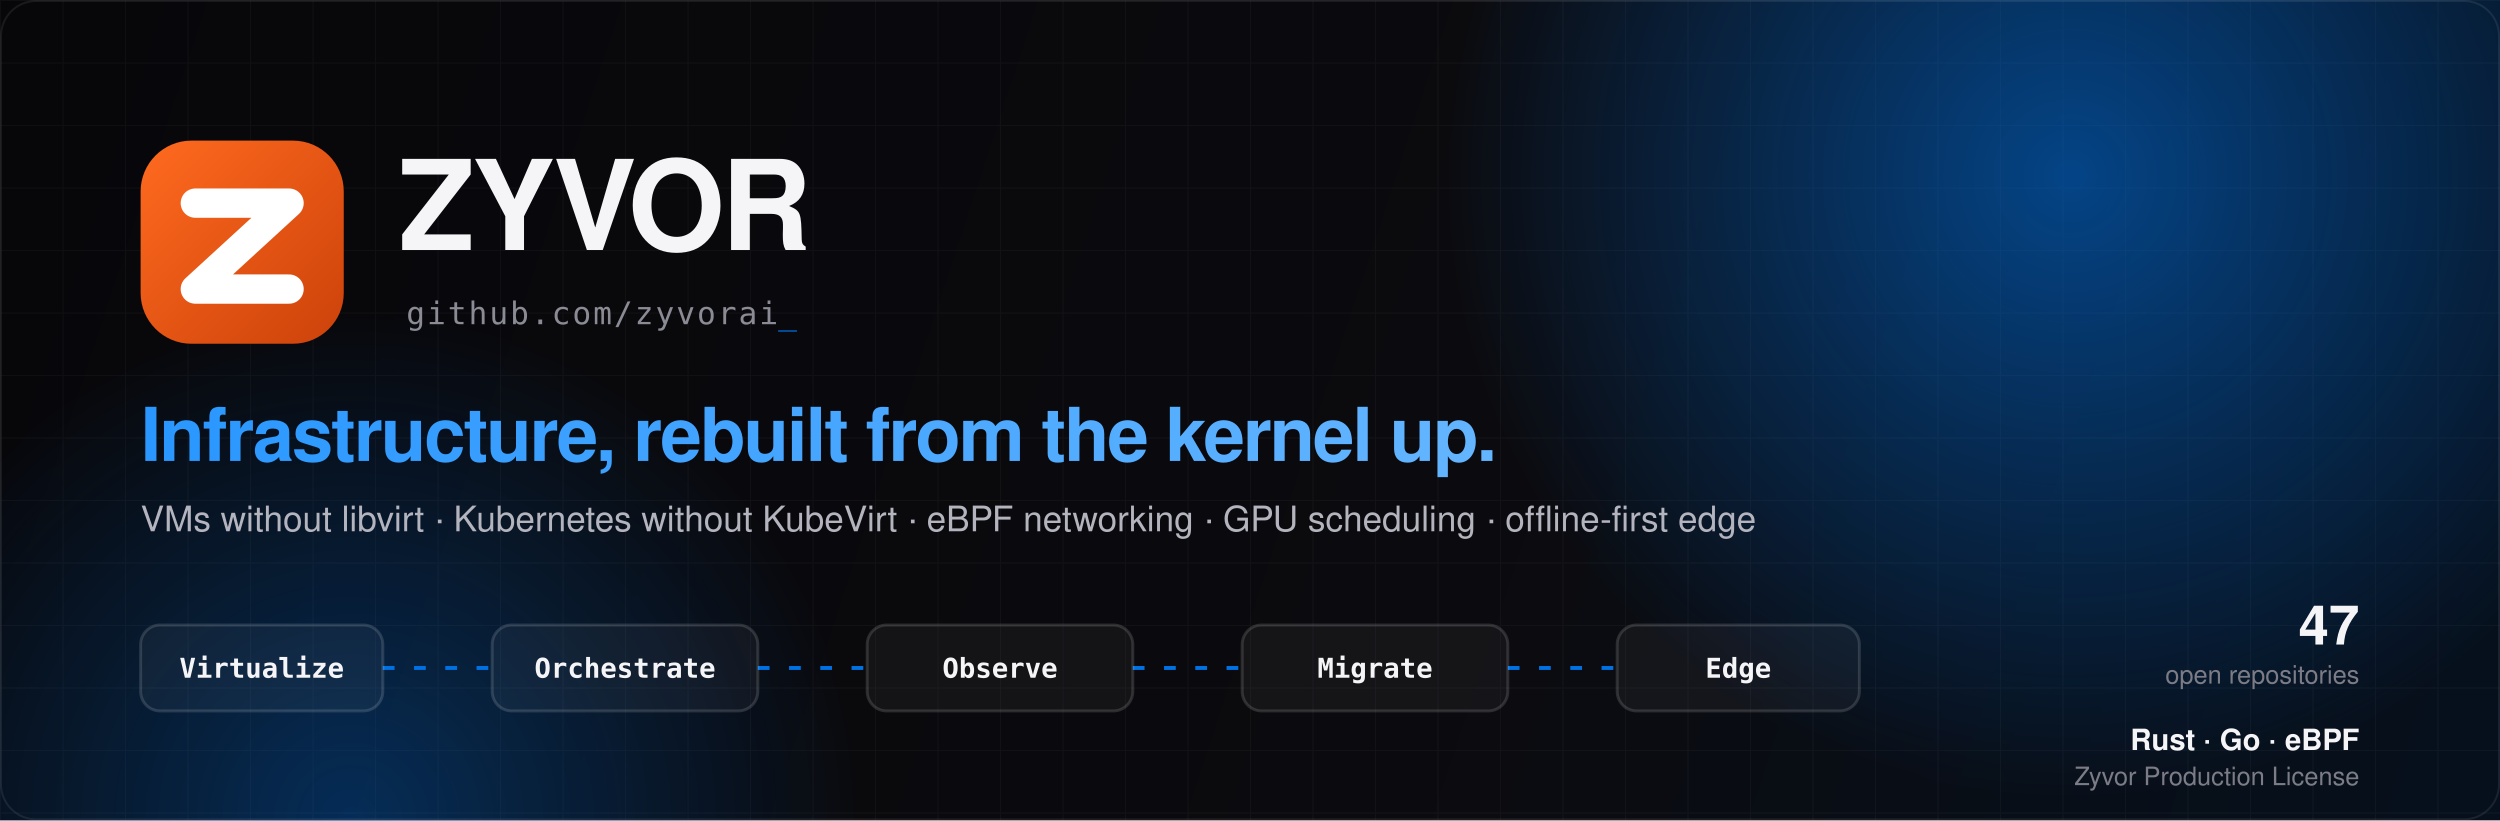
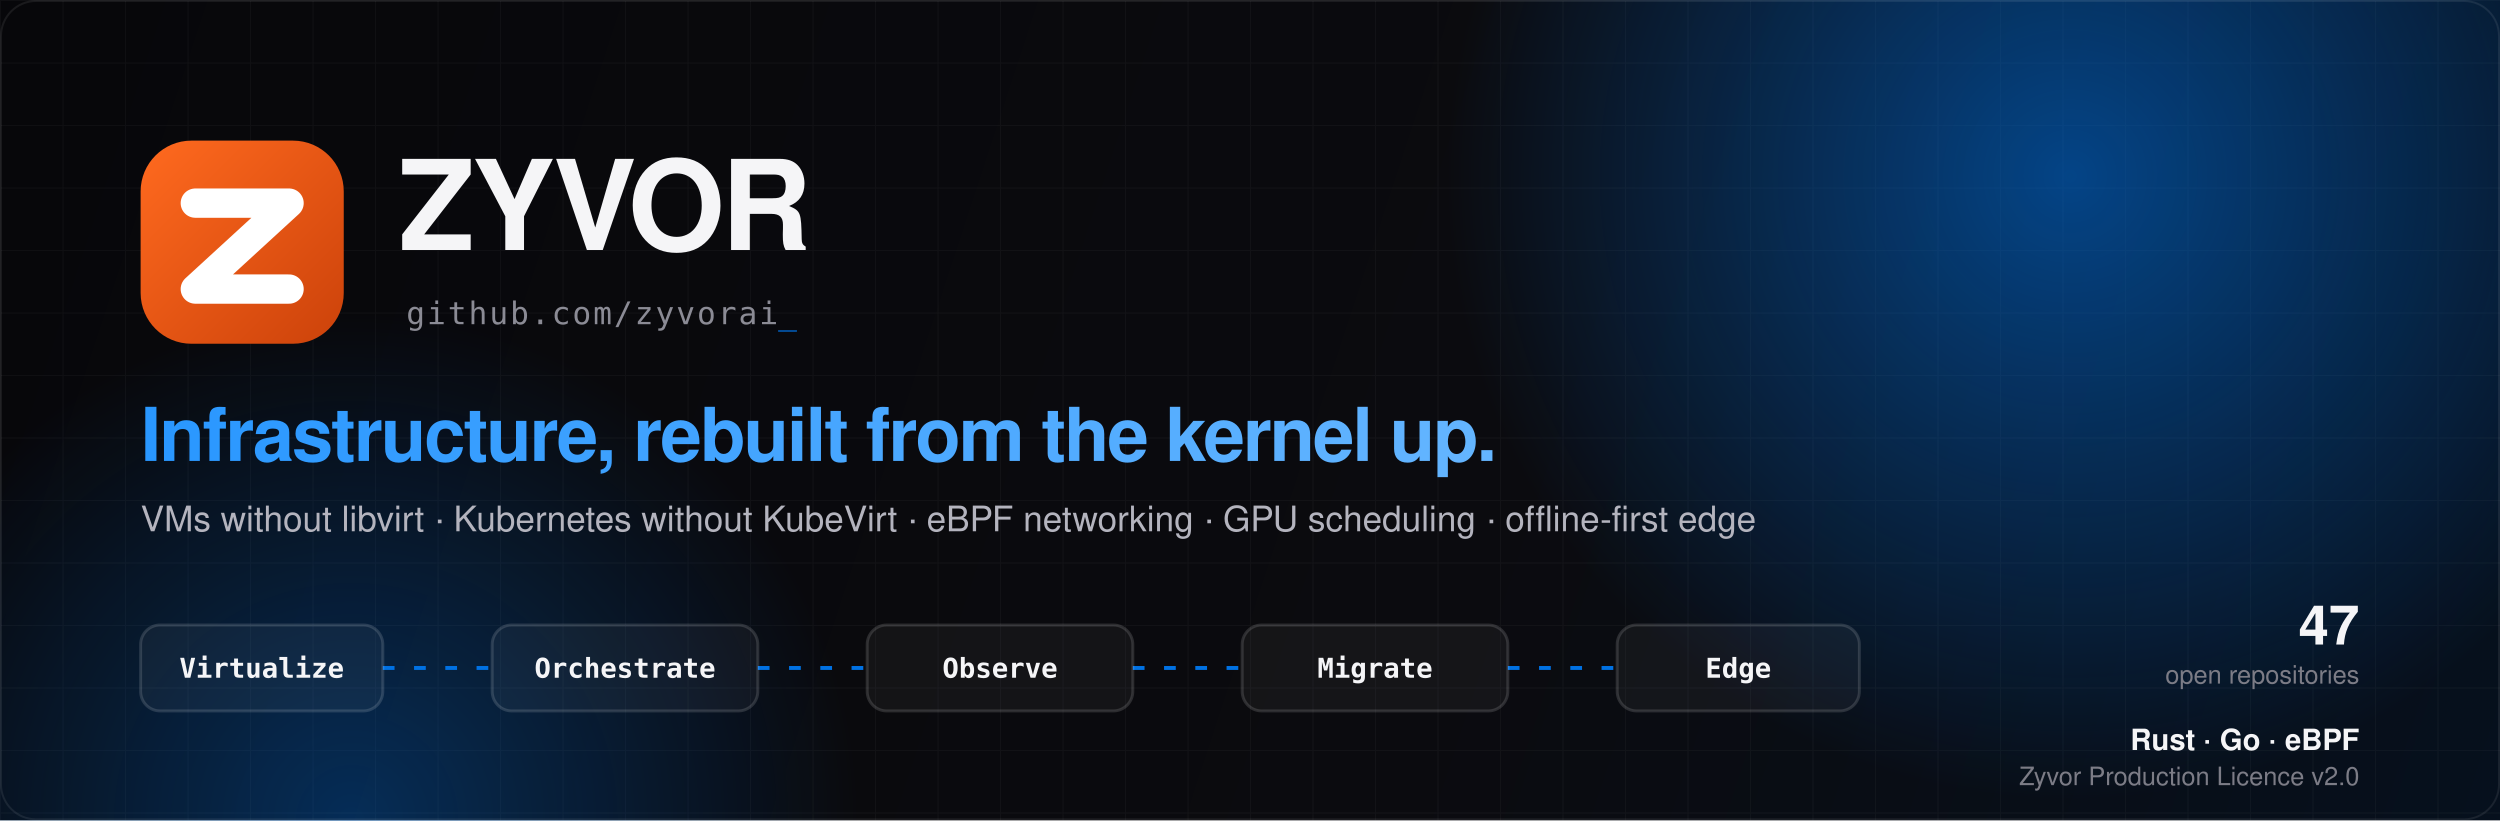
<svg xmlns="http://www.w3.org/2000/svg" width="1280" height="420" viewBox="0 0 1280 420" role="img" aria-label="Zyvor: infrastructure, rebuilt from the kernel up. Virtualize, orchestrate, observe, migrate, edge.">
  <style>
    .glow { animation: pulse 6s ease-in-out infinite; transform-origin: 1060px 90px; }
    .glow2 { animation: pulse 8s ease-in-out infinite reverse; transform-origin: 180px 420px; }
    @keyframes pulse { 0%,100% { opacity: .55; transform: scale(1); } 50% { opacity: .9; transform: scale(1.12); } }
    .flow { stroke-dasharray: 6 10; animation: dash 1.6s linear infinite; }
    @keyframes dash { to { stroke-dashoffset: -32; } }
    .node { fill: rgba(255,255,255,.04); stroke: rgba(255,255,255,.14); animation: lit 7.5s ease-in-out infinite; }
    .n2 { animation-delay: 1.5s; } .n3 { animation-delay: 3s; } .n4 { animation-delay: 4.5s; } .n5 { animation-delay: 6s; }
    @keyframes lit { 0%,22%,100% { stroke: rgba(255,255,255,.14); fill: rgba(255,255,255,.04); } 6%,14% { stroke: #0071e3; fill: rgba(41,151,255,.16); } }
    .mark { animation: float 5s ease-in-out infinite; }
    @keyframes float { 0%,100% { transform: translateY(0); } 50% { transform: translateY(-6px); } }
    .caret { animation: blink 1.1s steps(1) infinite; }
    @keyframes blink { 50% { opacity: 0; } }
    .t { font-family: system-ui,-apple-system,"Segoe UI",Helvetica,Arial,sans-serif; }
    .m { font-family: ui-monospace,SFMono-Regular,Menlo,Consolas,monospace; }
  </style>
  <defs>
    <linearGradient id="bg" x1="0" y1="0" x2="1280" y2="420" gradientUnits="userSpaceOnUse">
      <stop stop-color="#07070a" />
      <stop offset=".6" stop-color="#0b0b0f" />
      <stop offset="1" stop-color="#06101d" />
    </linearGradient>
    <radialGradient id="flare" cx="0" cy="0" r="1" gradientUnits="userSpaceOnUse" gradientTransform="translate(1060 90) scale(320)">
      <stop stop-color="#0071e3" stop-opacity=".55" />
      <stop offset="1" stop-color="#0071e3" stop-opacity="0" />
    </radialGradient>
    <radialGradient id="flare2" cx="0" cy="0" r="1" gradientUnits="userSpaceOnUse" gradientTransform="translate(180 420) scale(260)">
      <stop stop-color="#0071e3" stop-opacity=".35" />
      <stop offset="1" stop-color="#0071e3" stop-opacity="0" />
    </radialGradient>
    <linearGradient id="z" x1="0" y1="0" x2="1" y2="1">
      <stop stop-color="#ff6a1f" />
      <stop offset="1" stop-color="#cc420a" />
    </linearGradient>
    <linearGradient id="accent" x1="0" y1="0" x2="1" y2="0">
      <stop stop-color="#2997ff" />
      <stop offset="1" stop-color="#64b5ff" />
    </linearGradient>
    <pattern id="grid" width="32" height="32" patternUnits="userSpaceOnUse">
      <path d="M32 0H0V32" fill="none" stroke="rgba(255,255,255,.035)" />
    </pattern>
  </defs>
  <rect width="1280" height="420" fill="url(#bg)" />
  <rect width="1280" height="420" fill="url(#grid)" />
  <circle class="glow" cx="1060" cy="90" r="320" fill="url(#flare)" />
  <circle class="glow2" cx="180" cy="420" r="260" fill="url(#flare2)" />
  <rect x=".5" y=".5" width="1279" height="419" rx="18" fill="none" stroke="rgba(255,255,255,.08)" />
  <g class="mark">
    <rect x="72" y="72" width="104" height="104" rx="26" fill="url(#z)" />
    <path d="M100 104H148L100 148H148" fill="none" stroke="#fff" stroke-width="15" stroke-linecap="round" stroke-linejoin="round" />
  </g>
  <text class="t" x="204" y="128" fill="#f5f5f7" font-size="64" font-weight="800" letter-spacing="-2">ZYVOR</text>
  <text class="m" x="208" y="166" fill="#8b8b95" font-size="16" letter-spacing="1">github.com/zyvorai<tspan class="caret" fill="#0071e3">_</tspan>
  </text>
  <text class="t" x="72" y="236" fill="url(#accent)" font-size="38" font-weight="800" letter-spacing="-1">Infrastructure, rebuilt from the kernel up.</text>
  <text class="t" x="72" y="272" fill="#b4b4be" font-size="18">VMs without libvirt · Kubernetes without KubeVirt · eBPF networking · GPU scheduling · offline-first edge</text>
  <g class="m" font-size="14" font-weight="600" text-anchor="middle">
    <path class="flow" d="M196 342H252M388 342H444M580 342H636M772 342H828" stroke="#0071e3" stroke-width="2" />
    <rect class="node" x="72" y="320" width="124" height="44" rx="10" stroke-width="1.5" />
    <text x="134" y="347" fill="#f5f5f7">Virtualize</text>
    <rect class="node n2" x="252" y="320" width="136" height="44" rx="10" stroke-width="1.5" />
    <text x="320" y="347" fill="#f5f5f7">Orchestrate</text>
    <rect class="node n3" x="444" y="320" width="136" height="44" rx="10" stroke-width="1.5" />
    <text x="512" y="347" fill="#f5f5f7">Observe</text>
    <rect class="node n4" x="636" y="320" width="136" height="44" rx="10" stroke-width="1.5" />
    <text x="704" y="347" fill="#f5f5f7">Migrate</text>
    <rect class="node n5" x="828" y="320" width="124" height="44" rx="10" stroke-width="1.5" />
    <text x="890" y="347" fill="#f5f5f7">Edge</text>
  </g>
  <g class="t" text-anchor="end">
    <text x="1208" y="330" fill="#f5f5f7" font-size="28" font-weight="800">47</text>
    <text x="1208" y="350" fill="#7c7c86" font-size="13">open repositories</text>
    <text x="1208" y="384" fill="#f5f5f7" font-size="15" font-weight="700">Rust · Go · eBPF</text>
-     <text x="1208" y="402" fill="#7c7c86" font-size="13">Zyvor Production License</text>
+     <text x="1208" y="402" fill="#7c7c86" font-size="13">Zyvor Production Licence v2.0</text>
  </g>
</svg>
